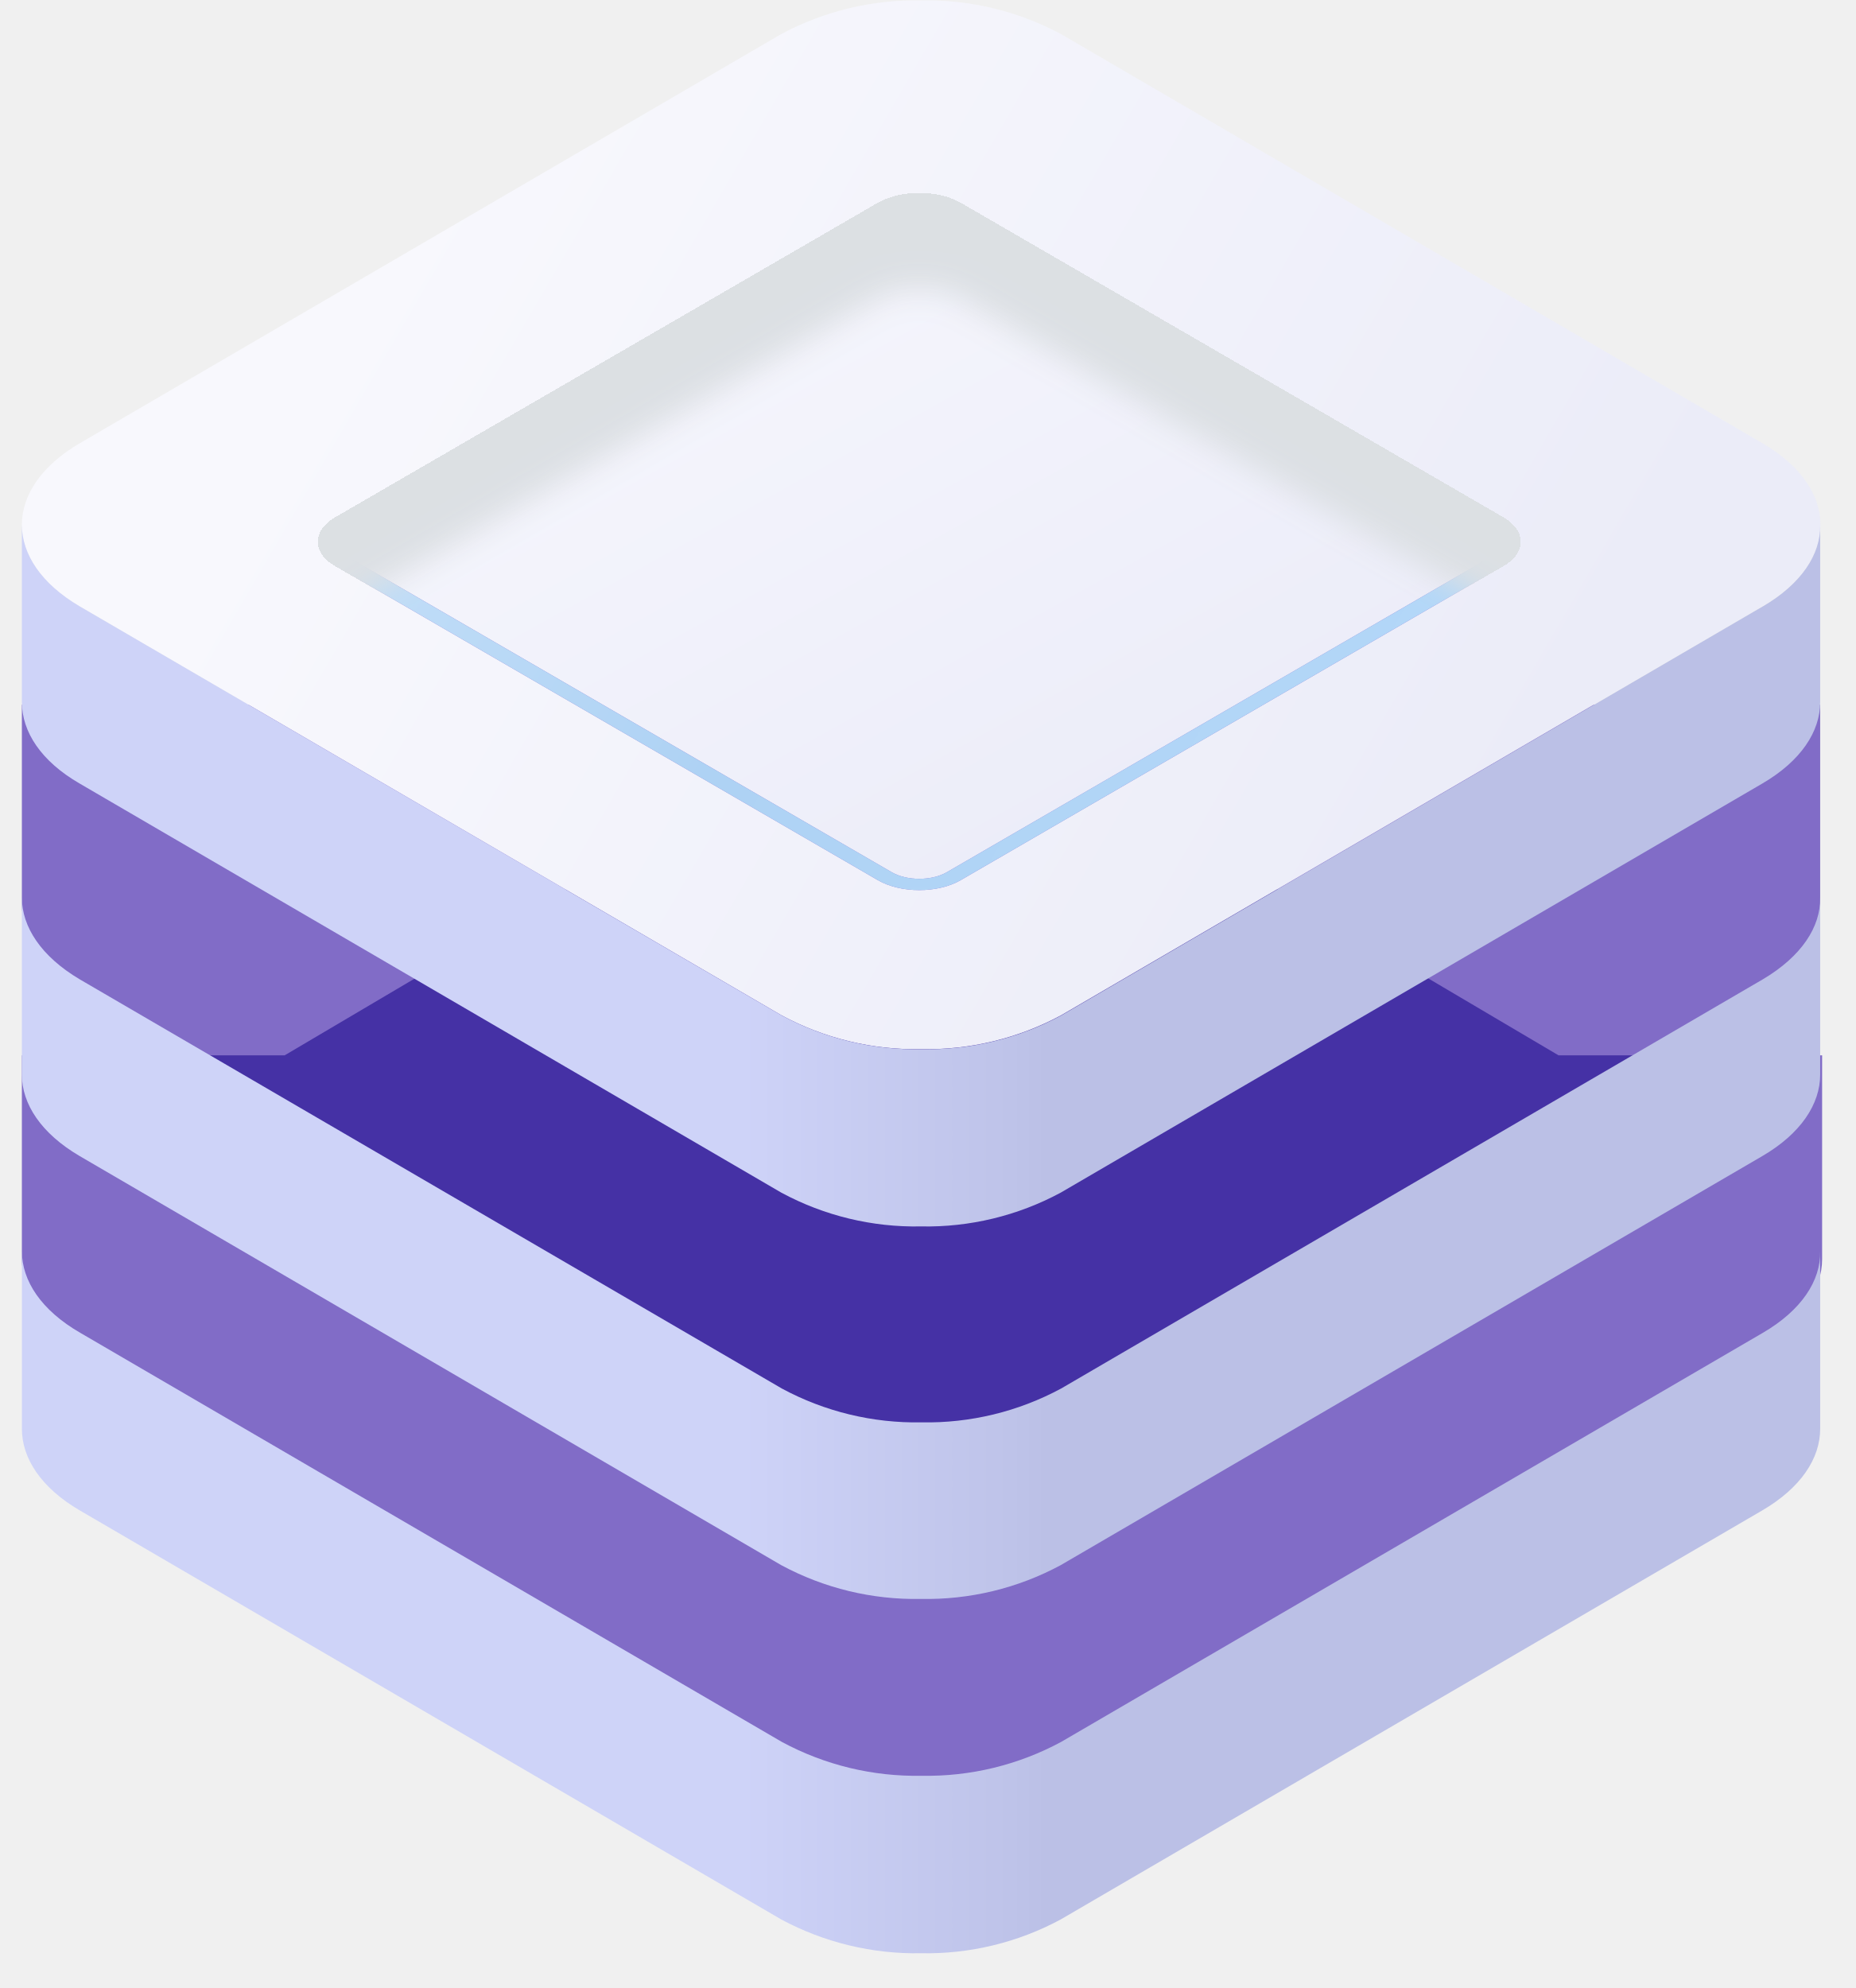
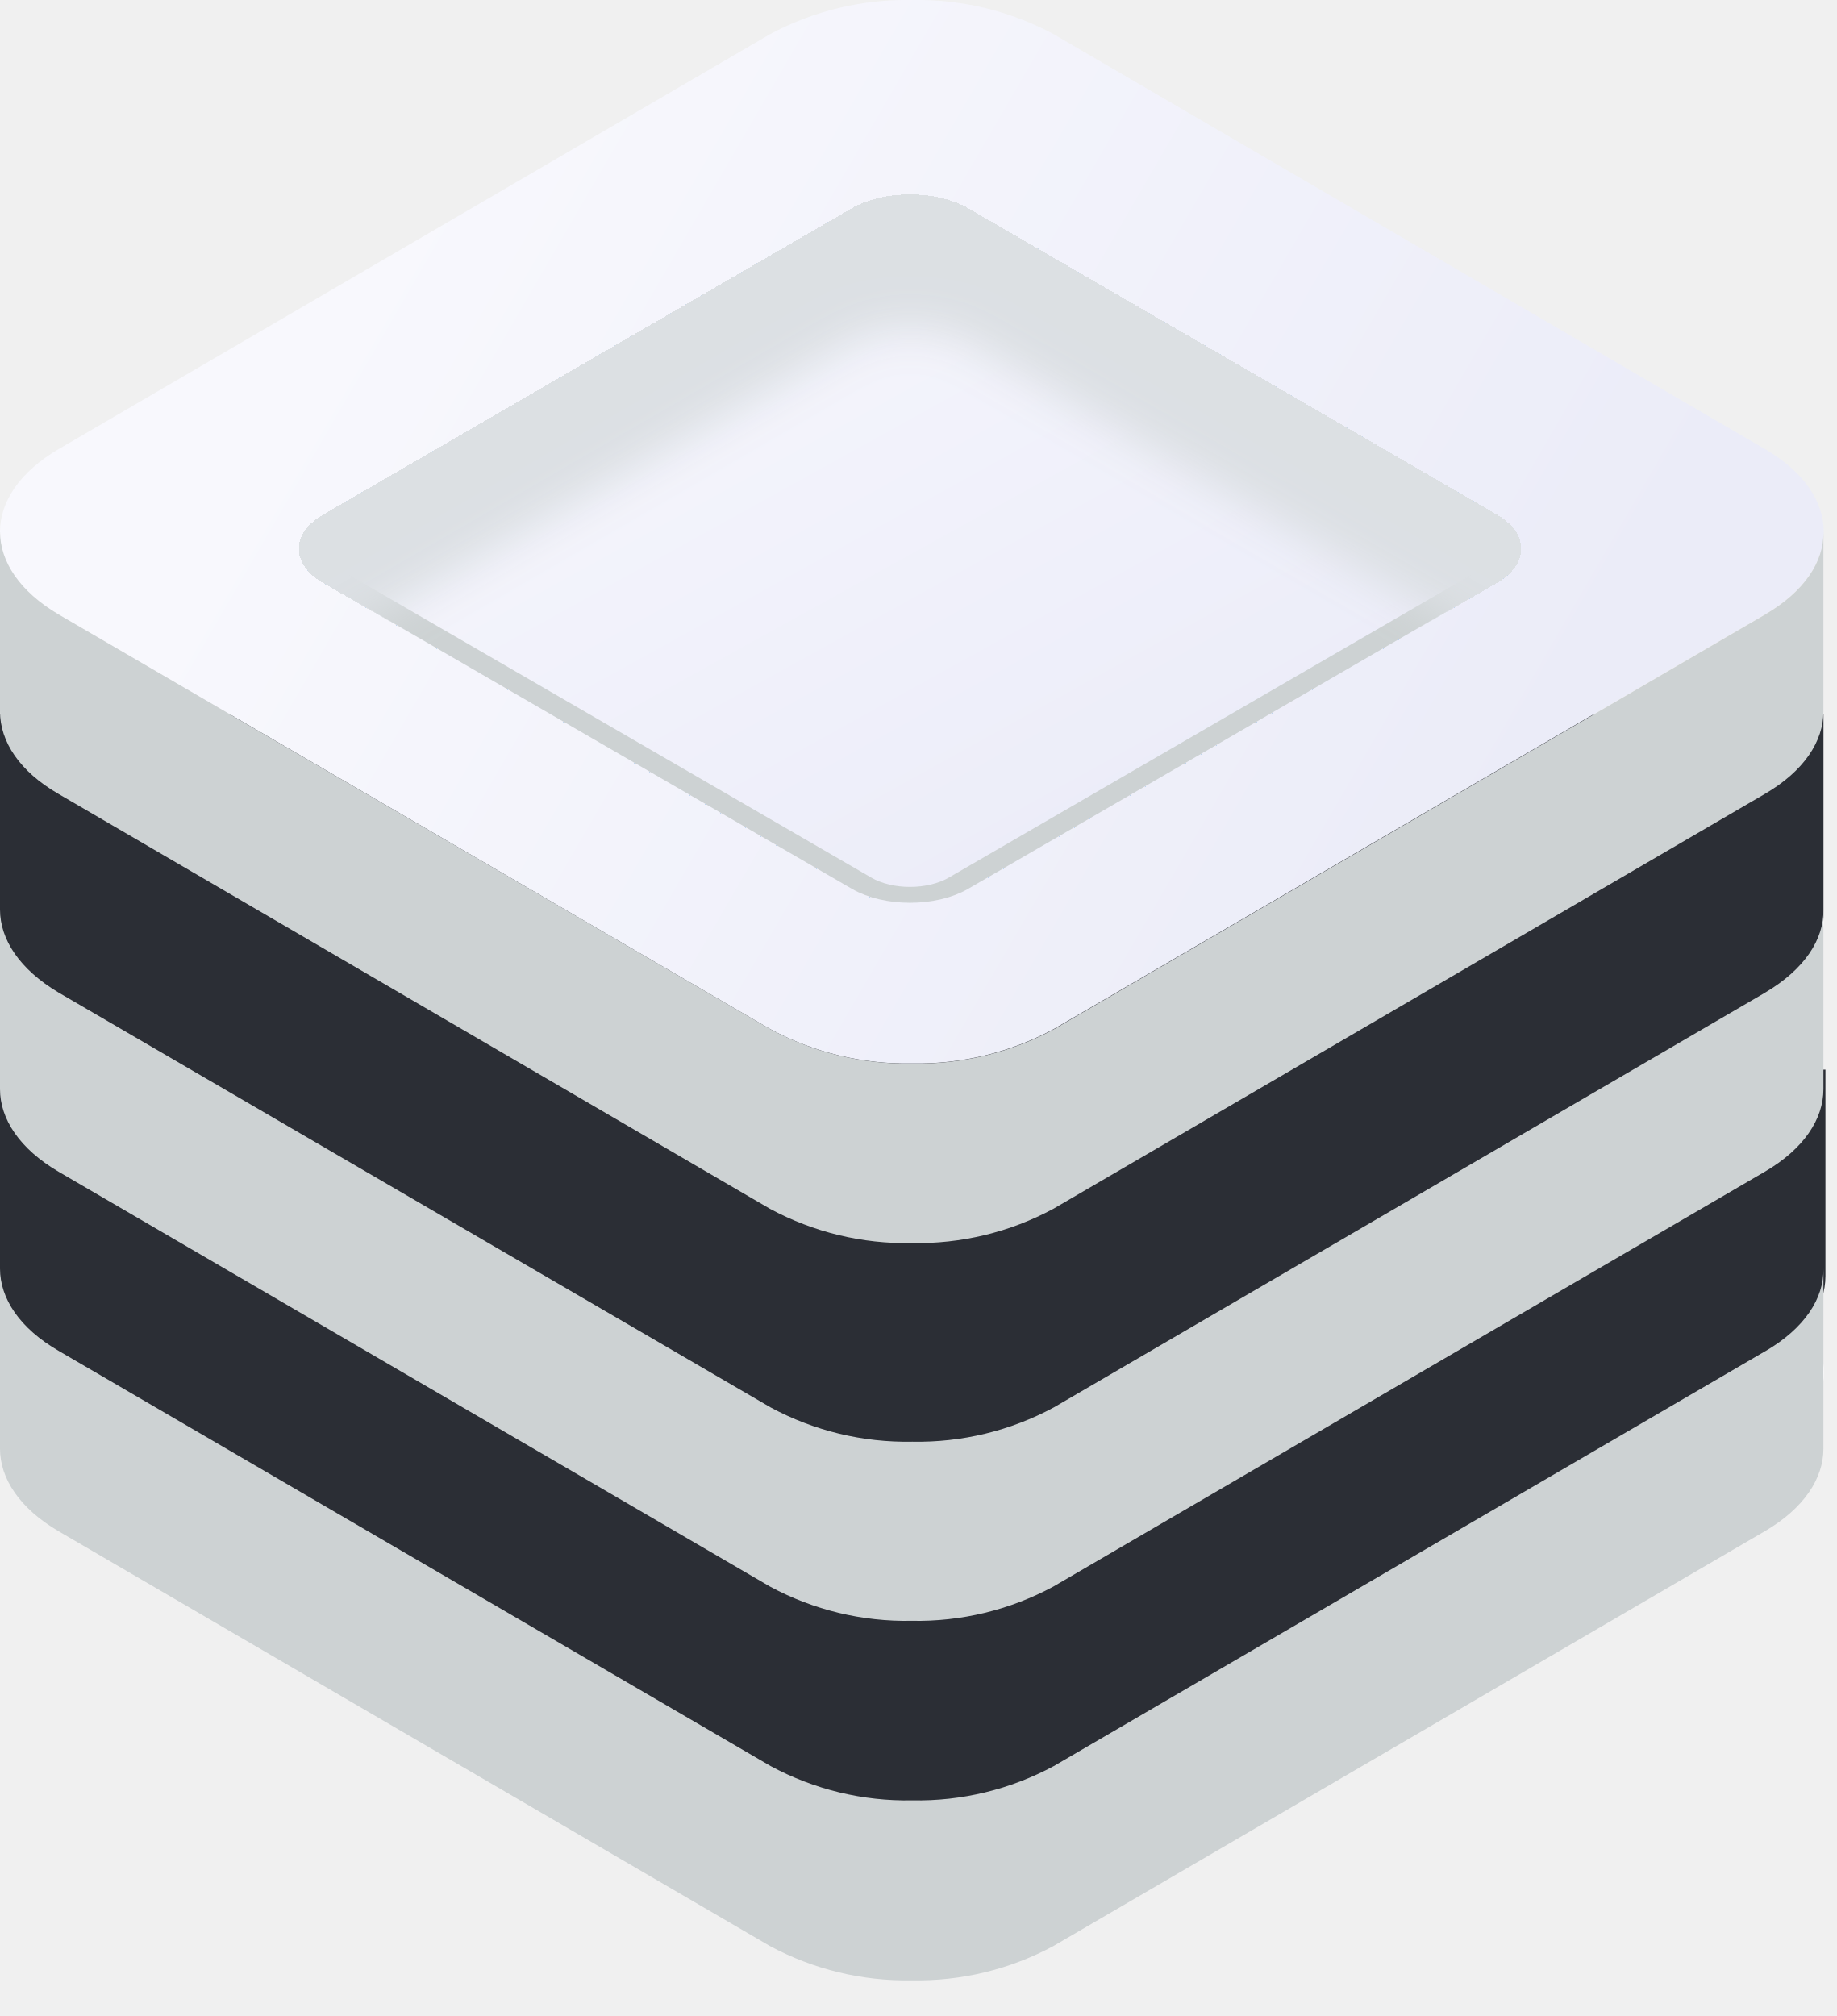
- <svg xmlns="http://www.w3.org/2000/svg" width="42" height="45" fill="none">
-   <path fill="#8973D3" d="m35.278 23.888-11.253-6.645a6.4 6.4 0 0 0-3.164-.77 6.4 6.4 0 0 0-3.163.77L6.444 23.888H.495V28.5c0 .675.44 1.353 1.312 1.863l15.9 9.389a6.36 6.36 0 0 0 3.163.773 6.36 6.36 0 0 0 3.164-.773l15.901-9.389c.873-.514 1.31-1.192 1.31-1.863v-4.612z" style="mix-blend-mode:multiply" />
-   <path fill="url(#a)" d="m39.904 30.169-15.883 9.26a6.4 6.4 0 0 1-3.161.767 6.4 6.4 0 0 1-3.162-.766L1.816 30.169c-.884-.51-1.32-1.178-1.32-1.845v4.02c0 .667.436 1.334 1.307 1.844l15.882 9.261c.973.522 2.061.785 3.162.764a6.4 6.4 0 0 0 3.162-.764l15.882-9.26c.874-.511 1.31-1.178 1.31-1.845v-4.02c.013.667-.424 1.336-1.297 1.845" />
-   <path fill="#8973D3" d="M35.24 15.951 24 9.423a6.44 6.44 0 0 0-3.16-.76 6.44 6.44 0 0 0-3.161.76L6.438 15.951H.495v4.529c0 .663.44 1.33 1.31 1.83l15.883 9.224c.972.52 2.06.782 3.16.76a6.4 6.4 0 0 0 3.16-.76l15.885-9.224c.871-.505 1.308-1.171 1.308-1.83V15.95z" style="mix-blend-mode:multiply" />
-   <path fill="url(#b)" d="M39.904 22.167 24.02 31.43a6.4 6.4 0 0 1-3.161.766 6.4 6.4 0 0 1-3.162-.766L1.803 22.167C.932 21.65.495 20.981.495 20.315v4.009c0 .667.437 1.333 1.308 1.844l15.882 9.261a6.4 6.4 0 0 0 3.162.764 6.4 6.4 0 0 0 3.162-.764l15.882-9.26c.874-.51 1.31-1.178 1.31-1.845v-4.01c.013.668-.424 1.336-1.297 1.853" />
-   <path fill="url(#c)" d="m17.692 22.984-15.889-9.26C.932 13.213.495 12.546.495 11.88c0-.667.437-1.334 1.308-1.845L17.685.771a6.45 6.45 0 0 1 3.168-.762 6.44 6.44 0 0 1 3.162.762l15.882 9.263c.874.51 1.31 1.178 1.31 1.845 0 .666-.436 1.333-1.31 1.844l-15.882 9.261a6.4 6.4 0 0 1-3.162.764 6.4 6.4 0 0 1-3.161-.764" />
-   <path fill="url(#d)" d="M39.904 13.725 24.02 22.987a6.4 6.4 0 0 1-3.161.763 6.4 6.4 0 0 1-3.162-.763L1.803 13.725C.932 13.213.495 12.545.495 11.88v4.01c0 .677.437 1.343 1.308 1.846l15.882 9.26c.972.524 2.06.787 3.162.765a6.4 6.4 0 0 0 3.162-.764l15.882-9.261c.874-.51 1.31-1.176 1.31-1.843v-4.009c.013.663-.424 1.33-1.297 1.842" />
-   <g filter="url(#e)">
-     <rect width="15.638" height="15.638" fill="url(#f)" rx=".722" transform="scale(1.22354 .70918)rotate(-45 23.846 1.465)" />
-     <rect width="15.999" height="15.999" x="-.312" stroke="#8973D3" stroke-width=".361" rx=".902" transform="scale(1.22354 .70918)rotate(-45 23.563 1.396)" />
-     <rect width="15.999" height="15.999" x="-.312" stroke="url(#g)" stroke-width=".361" rx=".902" transform="scale(1.22354 .70918)rotate(-45 23.563 1.396)" />
+ <svg xmlns="http://www.w3.org/2000/svg" width="41" height="45" fill="none" version="1.1" id="svg40">
+   <path fill="#fff" d="m17.195 41.741-15.88-9.26C.436 31.972 0 31.303 0 30.637s.437-1.334 1.308-1.842l15.88-9.263a6.4 6.4 0 0 1 3.168-.753 6.4 6.4 0 0 1 3.161.764l15.88 9.262c.874.509 1.311 1.175 1.311 1.842s-.437 1.336-1.31 1.844l-15.88 9.26a6.4 6.4 0 0 1-3.162.766 6.4 6.4 0 0 1-3.161-.776" id="path1" />
+   <path fill="url(#a)" d="m23.872 41.535 15.532-9.054c.873-.509 1.31-1.177 1.31-1.844s-.437-1.334-1.31-1.842l-15.88-9.263a5.4 5.4 0 0 0-1.392-.542l-1.777-.21v22.765z" id="path2" />
+   <path fill="url(#b)" d="m34.78 23.875-11.253-6.644a6.4 6.4 0 0 0-3.163-.77 6.4 6.4 0 0 0-3.163.77L5.948 23.875H0v4.611c0 .676.44 1.354 1.312 1.864l15.898 9.387a6.36 6.36 0 0 0 3.163.773 6.36 6.36 0 0 0 3.163-.773l15.9-9.387c.872-.515 1.31-1.193 1.31-1.864v-4.61z" id="path3" style="fill:#2b2e35;fill-opacity:1" />
+   <path fill="url(#c)" d="m39.404 30.16-15.88 9.26a6.4 6.4 0 0 1-3.162.767 6.4 6.4 0 0 1-3.161-.766L1.32 30.16C.437 29.652 0 28.982 0 28.316v4.02c0 .666.437 1.333 1.308 1.844l15.88 9.26c.973.522 2.06.785 3.162.764a6.4 6.4 0 0 0 3.161-.764l15.88-9.26c.874-.51 1.31-1.178 1.31-1.844v-4.02c.013.667-.423 1.336-1.297 1.845" id="path4" style="fill:#cdd2d3;fill-opacity:1" />
+   <path fill="#fff" d="M17.195 31.618 1.308 22.366C.437 21.85 0 21.18 0 20.514s.437-1.332 1.308-1.842l15.88-9.263a6.4 6.4 0 0 1 3.168-.757c1.101-.022 2.19.24 3.161.762l15.88 9.262c.874.51 1.311 1.175 1.311 1.842s-.437 1.335-1.31 1.844l-15.88 9.26a6.4 6.4 0 0 1-3.162.766 6.4 6.4 0 0 1-3.161-.77" id="path5" />
+   <path fill="url(#d)" d="m23.872 31.412 15.532-9.045c.873-.509 1.31-1.178 1.31-1.844s-.437-1.332-1.31-1.842l-15.88-9.263a5.4 5.4 0 0 0-1.392-.555l-1.777-.21v22.759z" id="path6" />
+   <path fill="url(#e)" d="m34.742 15.94-11.24-6.527a6.44 6.44 0 0 0-3.16-.76 6.44 6.44 0 0 0-3.16.76l-11.24 6.528H0v4.528c0 .663.439 1.33 1.31 1.83l15.881 9.223c.972.52 2.06.782 3.16.76a6.4 6.4 0 0 0 3.16-.76L39.394 22.3c.871-.505 1.308-1.171 1.308-1.83V15.94z" id="path7" style="fill:#2b2e35;fill-opacity:1" />
+   <path fill="url(#f)" d="m39.404 22.155-15.88 9.26a6.4 6.4 0 0 1-3.162.766 6.4 6.4 0 0 1-3.161-.765l-15.893-9.26C.437 21.637 0 20.97 0 20.302v4.008c0 .667.437 1.334 1.308 1.845l15.88 9.26c.972.523 2.06.786 3.162.764a6.4 6.4 0 0 0 3.161-.764l15.88-9.26c.874-.509 1.31-1.178 1.31-1.844v-4.01c.013.668-.423 1.336-1.297 1.853" id="path8" style="fill:#cdd2d3;fill-opacity:1" />
+   <path fill="url(#g)" d="M17.195 22.974 1.308 13.716C.437 13.203 0 12.536 0 11.869c0-.666.437-1.333 1.308-1.844L17.188.763A6.44 6.44 0 0 1 20.356 0a6.44 6.44 0 0 1 3.161.762l15.88 9.262c.874.51 1.311 1.178 1.311 1.844s-.437 1.334-1.31 1.844l-15.88 9.26a6.4 6.4 0 0 1-3.162.765 6.4 6.4 0 0 1-3.161-.764" id="path9" />
+   <g filter="url(#h)" id="g10">
+     <rect width="15.636" height="15.636" fill="url(#i)" rx="1" transform="scale(1.22354 .70918)rotate(-45 23.624 1.943)" id="rect9" />
+     <rect width="16.136" height="16.136" x="-.433" stroke="url(#j)" stroke-width=".5" rx="1.25" transform="scale(1.22354 .70918)rotate(-45 23.23 1.847)" id="rect10" />
  </g>
-   <defs>
-     <linearGradient id="a" x1=".495" x2="41.214" y1="36.269" y2="36.269" gradientUnits="userSpaceOnUse">
-       <stop offset=".4" stop-color="#CED3F8" />
-       <stop offset=".55" stop-color="#BEC3E9" />
-       <stop offset=".57" stop-color="#BBC0E6" />
+   <path fill="url(#k)" d="m39.404 13.715-15.88 9.26a6.4 6.4 0 0 1-3.162.764 6.4 6.4 0 0 1-3.161-.763l-15.893-9.26C.437 13.202 0 12.535 0 11.868v4.009c0 .677.437 1.344 1.308 1.846l15.88 9.26c.972.523 2.06.786 3.162.764a6.4 6.4 0 0 0 3.161-.764l15.88-9.26c.874-.508 1.31-1.175 1.31-1.842v-4.009c.013.663-.423 1.33-1.297 1.842" id="path10" style="fill:#cdd2d3;fill-opacity:1" />
+   <defs id="defs40">
+     <linearGradient id="a" x1="20.355" x2="40.714" y1="30.152" y2="30.152" gradientUnits="userSpaceOnUse">
+       <stop stop-color="#C4CAE9" id="stop10" />
+       <stop offset="1" stop-color="#fff" id="stop11" />
    </linearGradient>
-     <linearGradient id="b" x1=".495" x2="41.214" y1="28.259" y2="28.259" gradientUnits="userSpaceOnUse">
-       <stop offset=".4" stop-color="#CED3F8" />
-       <stop offset=".55" stop-color="#BEC3E9" />
-       <stop offset=".57" stop-color="#BBC0E6" />
+     <linearGradient id="b" x1="-.009" x2="40.736" y1="28.486" y2="28.486" gradientUnits="userSpaceOnUse">
+       <stop offset=".4" stop-color="#3182CE" id="stop12" />
+       <stop offset=".44" stop-color="#3182CE" id="stop13" />
+       <stop offset=".54" stop-color="#3182CE" id="stop14" />
+       <stop offset=".57" stop-color="#3182CE" id="stop15" />
    </linearGradient>
-     <linearGradient id="c" x1="8.959" x2="33.529" y1="5.284" y2="19.531" gradientUnits="userSpaceOnUse">
-       <stop stop-color="#F8F8FD" />
-       <stop offset="1" stop-color="#EBECF8" />
+     <linearGradient id="c" x1="0" x2="40.714" y1="36.26" y2="36.26" gradientUnits="userSpaceOnUse">
+       <stop offset=".4" stop-color="#CED3F8" id="stop16" />
+       <stop offset=".55" stop-color="#BEC3E9" id="stop17" />
+       <stop offset=".57" stop-color="#BBC0E6" id="stop18" />
    </linearGradient>
-     <linearGradient id="d" x1=".495" x2="41.214" y1="19.823" y2="19.823" gradientUnits="userSpaceOnUse">
-       <stop offset=".4" stop-color="#CED3F8" />
-       <stop offset=".55" stop-color="#BEC3E9" />
-       <stop offset=".57" stop-color="#BBC0E6" />
+     <linearGradient id="d" x1="20.355" x2="40.714" y1="20.031" y2="20.031" gradientUnits="userSpaceOnUse">
+       <stop stop-color="#C4CAE9" id="stop19" />
+       <stop offset="1" stop-color="#fff" id="stop20" />
    </linearGradient>
-     <linearGradient id="f" x1="7.929" x2="7.339" y1="-4.366" y2="20.256" gradientUnits="userSpaceOnUse">
-       <stop stop-color="#F7F7FD" />
-       <stop offset="1" stop-color="#EAEBF8" />
+     <linearGradient id="e" x1="-.009" x2="40.693" y1="20.471" y2="20.471" gradientUnits="userSpaceOnUse">
+       <stop offset=".4" stop-color="#3182CE" id="stop21" />
+       <stop offset=".44" stop-color="#3182CE" id="stop22" />
+       <stop offset=".54" stop-color="#3182CE" id="stop23" />
+       <stop offset=".57" stop-color="#3182CE" id="stop24" />
    </linearGradient>
-     <linearGradient id="g" x1=".007" x2="9.4" y1="-.046" y2="18.743" gradientUnits="userSpaceOnUse">
-       <stop stop-color="#C4DFF8" />
-       <stop offset=".438" stop-color="#AED2F4" />
-       <stop offset="1" stop-color="#B3D7F8" />
+     <linearGradient id="f" x1="0" x2="40.714" y1="28.247" y2="28.247" gradientUnits="userSpaceOnUse">
+       <stop offset=".4" stop-color="#CED3F8" id="stop25" />
+       <stop offset=".55" stop-color="#BEC3E9" id="stop26" />
+       <stop offset=".57" stop-color="#BBC0E6" id="stop27" />
    </linearGradient>
-     <filter id="e" width="27.21" height="16.493" x="7.203" y="4.377" color-interpolation-filters="sRGB" filterUnits="userSpaceOnUse">
-       <feFlood flood-opacity="0" result="BackgroundImageFix" />
-       <feColorMatrix in="SourceAlpha" result="hardAlpha" values="0 0 0 0 0 0 0 0 0 0 0 0 0 0 0 0 0 0 127 0" />
-       <feOffset />
-       <feComposite in2="hardAlpha" operator="out" />
-       <feColorMatrix values="0 0 0 0 0.192 0 0 0 0 0.51 0 0 0 0 0.808 0 0 0 1 0" />
-       <feBlend in2="BackgroundImageFix" result="effect1_dropShadow_689_22434" />
-       <feBlend in="SourceGraphic" in2="effect1_dropShadow_689_22434" result="shape" />
-       <feColorMatrix in="SourceAlpha" result="hardAlpha" values="0 0 0 0 0 0 0 0 0 0 0 0 0 0 0 0 0 0 127 0" />
-       <feOffset dy="2.165" />
-       <feGaussianBlur stdDeviation=".361" />
-       <feComposite in2="hardAlpha" k2="-1" k3="1" operator="arithmetic" />
-       <feColorMatrix values="0 0 0 0 0.862 0 0 0 0 0.877 0 0 0 0 0.892 0 0 0 1 0" />
-       <feBlend in2="shape" result="effect2_innerShadow_689_22434" />
+     <linearGradient id="g" x1="8.463" x2="33.031" y1="5.276" y2="19.521" gradientUnits="userSpaceOnUse">
+       <stop stop-color="#F8F8FD" id="stop28" />
+       <stop offset="1" stop-color="#EBECF8" id="stop29" />
+     </linearGradient>
+     <linearGradient id="i" x1="7.928" x2="7.339" y1="-4.366" y2="20.254" gradientUnits="userSpaceOnUse">
+       <stop stop-color="#F7F7FD" id="stop30" />
+       <stop offset="1" stop-color="#EAEBF8" id="stop31" />
+     </linearGradient>
+     <linearGradient id="j" x1=".007" x2="9.399" y1="-.046" y2="18.741" gradientUnits="userSpaceOnUse">
+       <stop stop-color="#cdd2d3" id="stop32" />
+       <stop offset=".438" stop-color="#cdd2d3" id="stop33" />
+       <stop offset="1" stop-color="#cdd2d3" id="stop34" />
+     </linearGradient>
+     <linearGradient id="k" x1="0" x2="40.714" y1="19.813" y2="19.813" gradientUnits="userSpaceOnUse">
+       <stop offset=".4" stop-color="#CED3F8" id="stop35" />
+       <stop offset=".55" stop-color="#BEC3E9" id="stop36" />
+       <stop offset=".57" stop-color="#BBC0E6" id="stop37" />
+     </linearGradient>
+     <filter id="h" width="27.266" height="16.804" x="6.68" y="4.348" color-interpolation-filters="sRGB" filterUnits="userSpaceOnUse">
+       <feFlood flood-opacity="0" result="BackgroundImageFix" id="feFlood37" />
+       <feColorMatrix in="SourceAlpha" result="hardAlpha" values="0 0 0 0 0 0 0 0 0 0 0 0 0 0 0 0 0 0 127 0" id="feColorMatrix37" />
+       <feOffset id="feOffset37" />
+       <feComposite in2="hardAlpha" operator="out" id="feComposite37" />
+       <feColorMatrix values="0 0 0 0 0.192 0 0 0 0 0.51 0 0 0 0 0.808 0 0 0 1 0" id="feColorMatrix38" />
+       <feBlend in2="BackgroundImageFix" result="effect1_dropShadow_1921_28430" id="feBlend38" />
+       <feBlend in="SourceGraphic" in2="effect1_dropShadow_1921_28430" result="shape" id="feBlend39" />
+       <feColorMatrix in="SourceAlpha" result="hardAlpha" values="0 0 0 0 0 0 0 0 0 0 0 0 0 0 0 0 0 0 127 0" id="feColorMatrix39" />
+       <feOffset dy="3" id="feOffset39" />
+       <feGaussianBlur stdDeviation=".5" id="feGaussianBlur39" />
+       <feComposite in2="hardAlpha" k2="-1" k3="1" operator="arithmetic" id="feComposite39" />
+       <feColorMatrix values="0 0 0 0 0.862 0 0 0 0 0.877 0 0 0 0 0.892 0 0 0 1 0" id="feColorMatrix40" />
+       <feBlend in2="shape" result="effect2_innerShadow_1921_28430" id="feBlend40" />
    </filter>
  </defs>
</svg>
